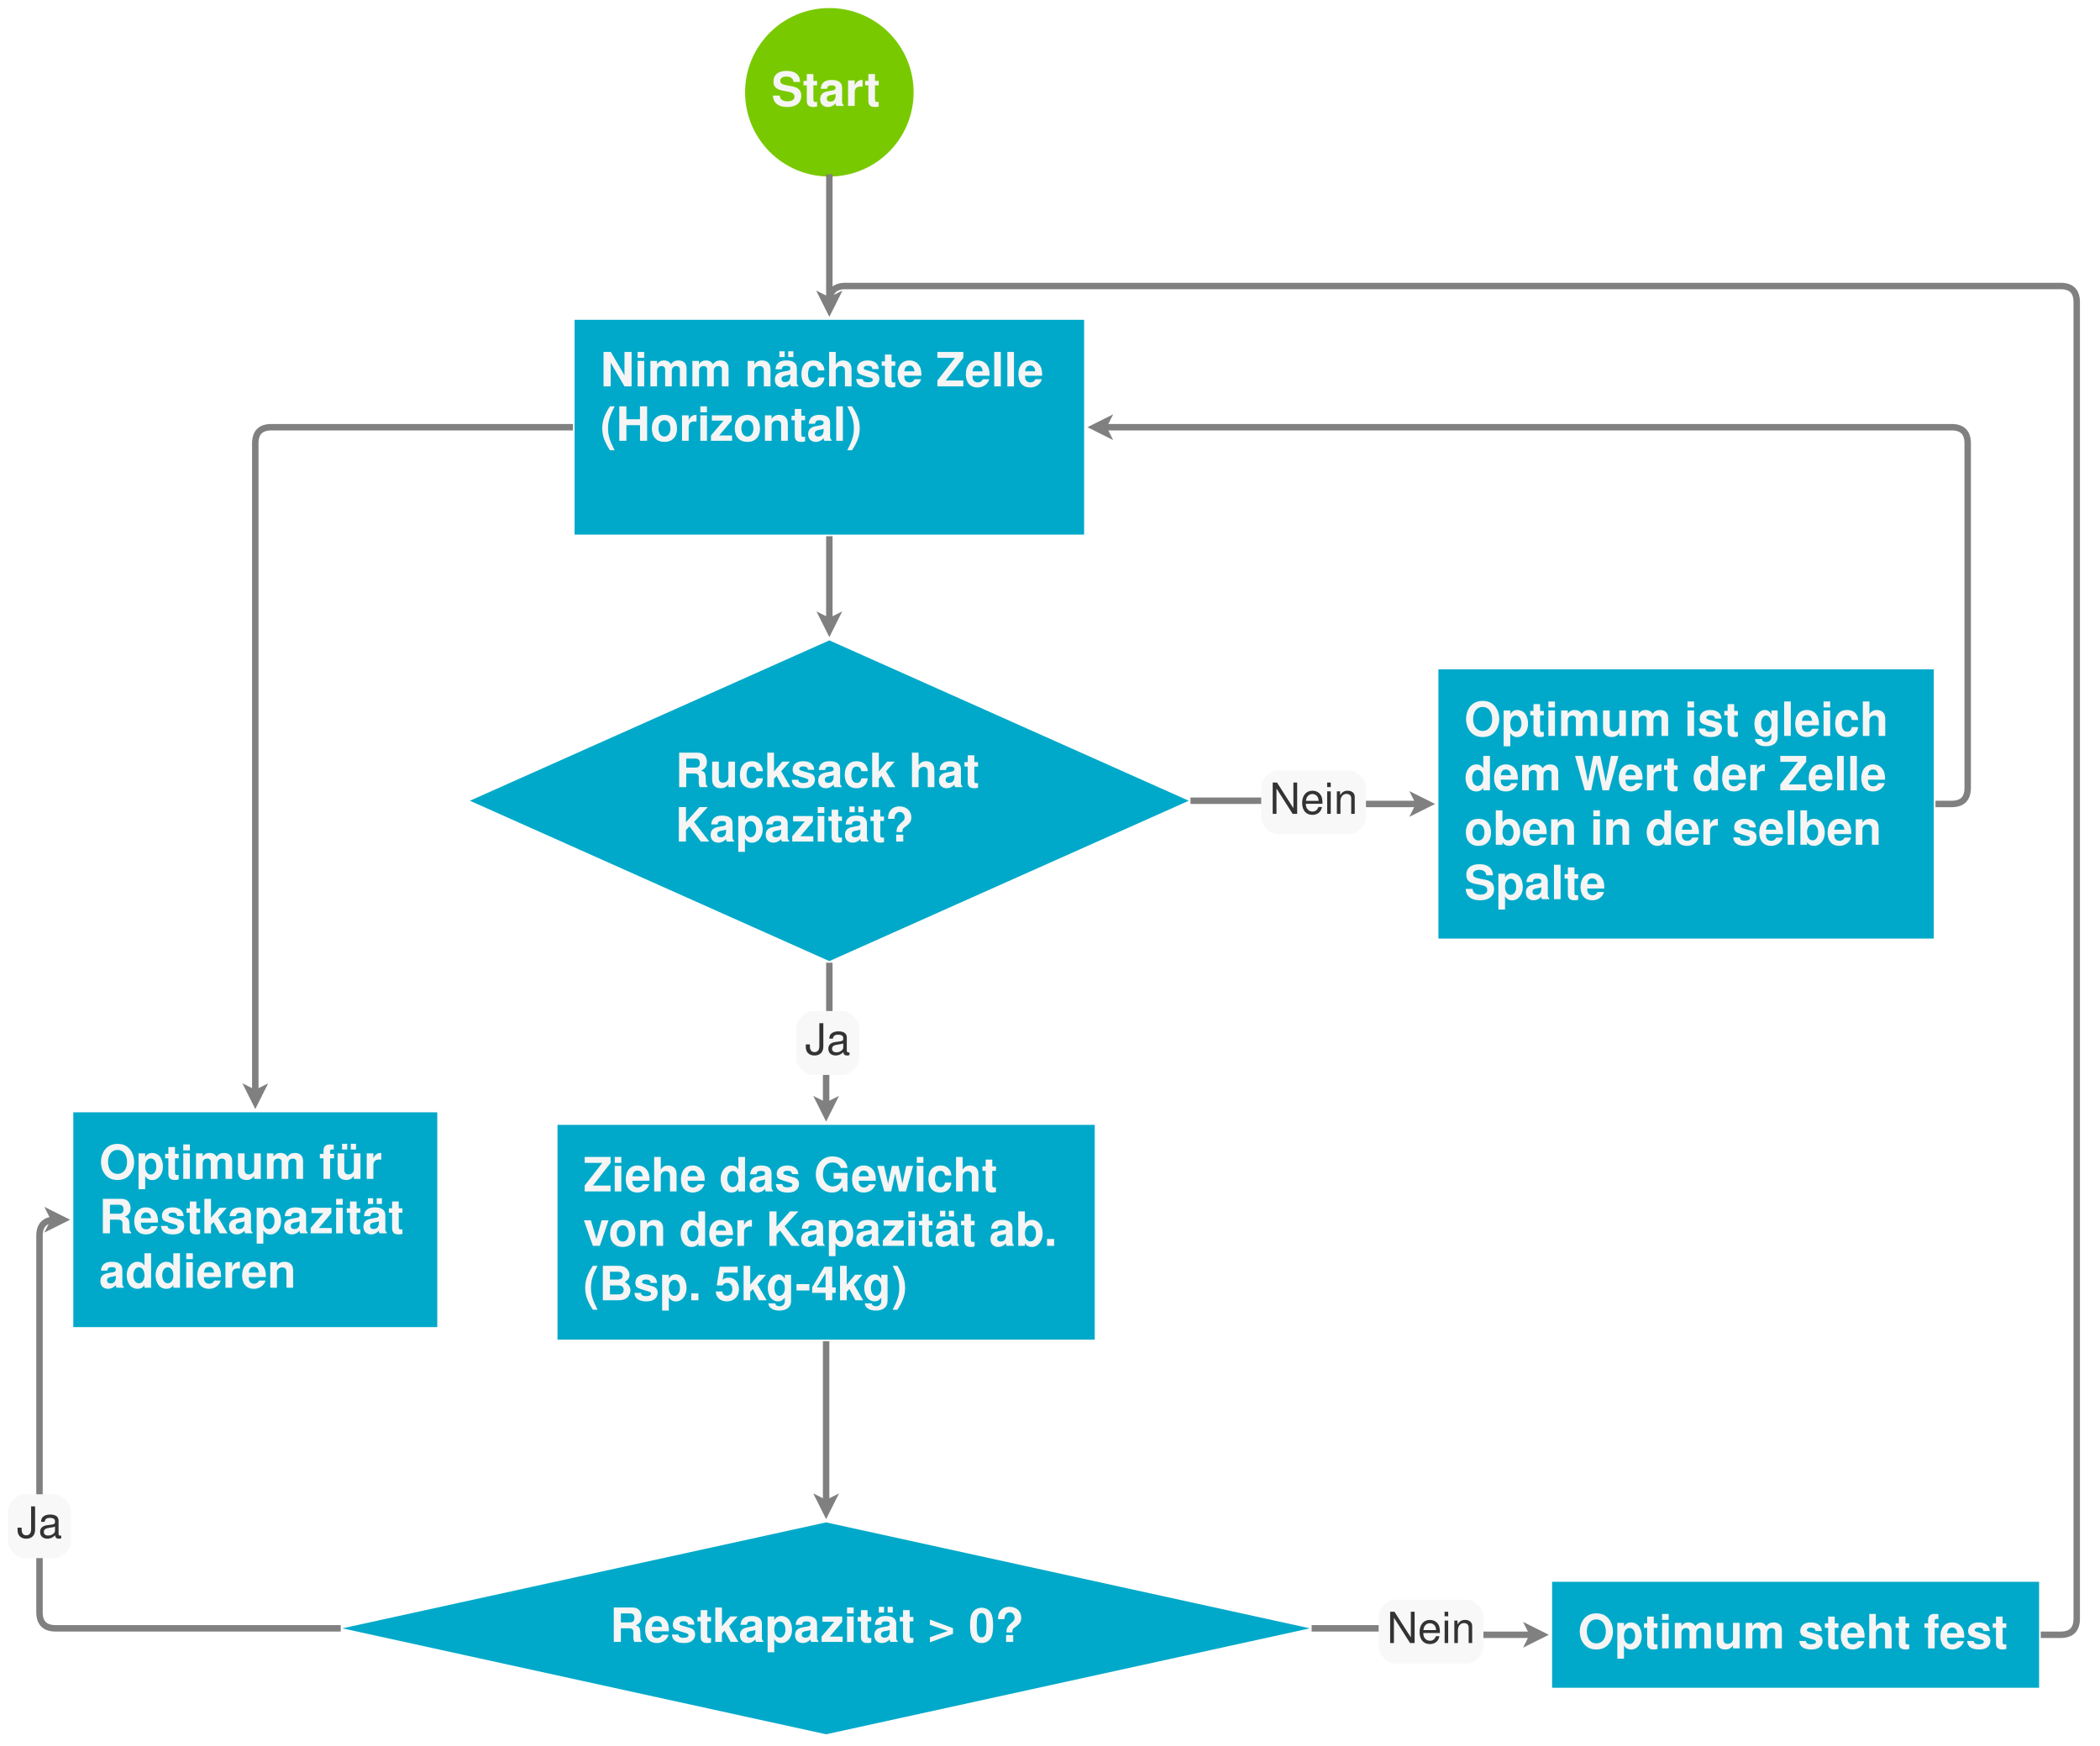
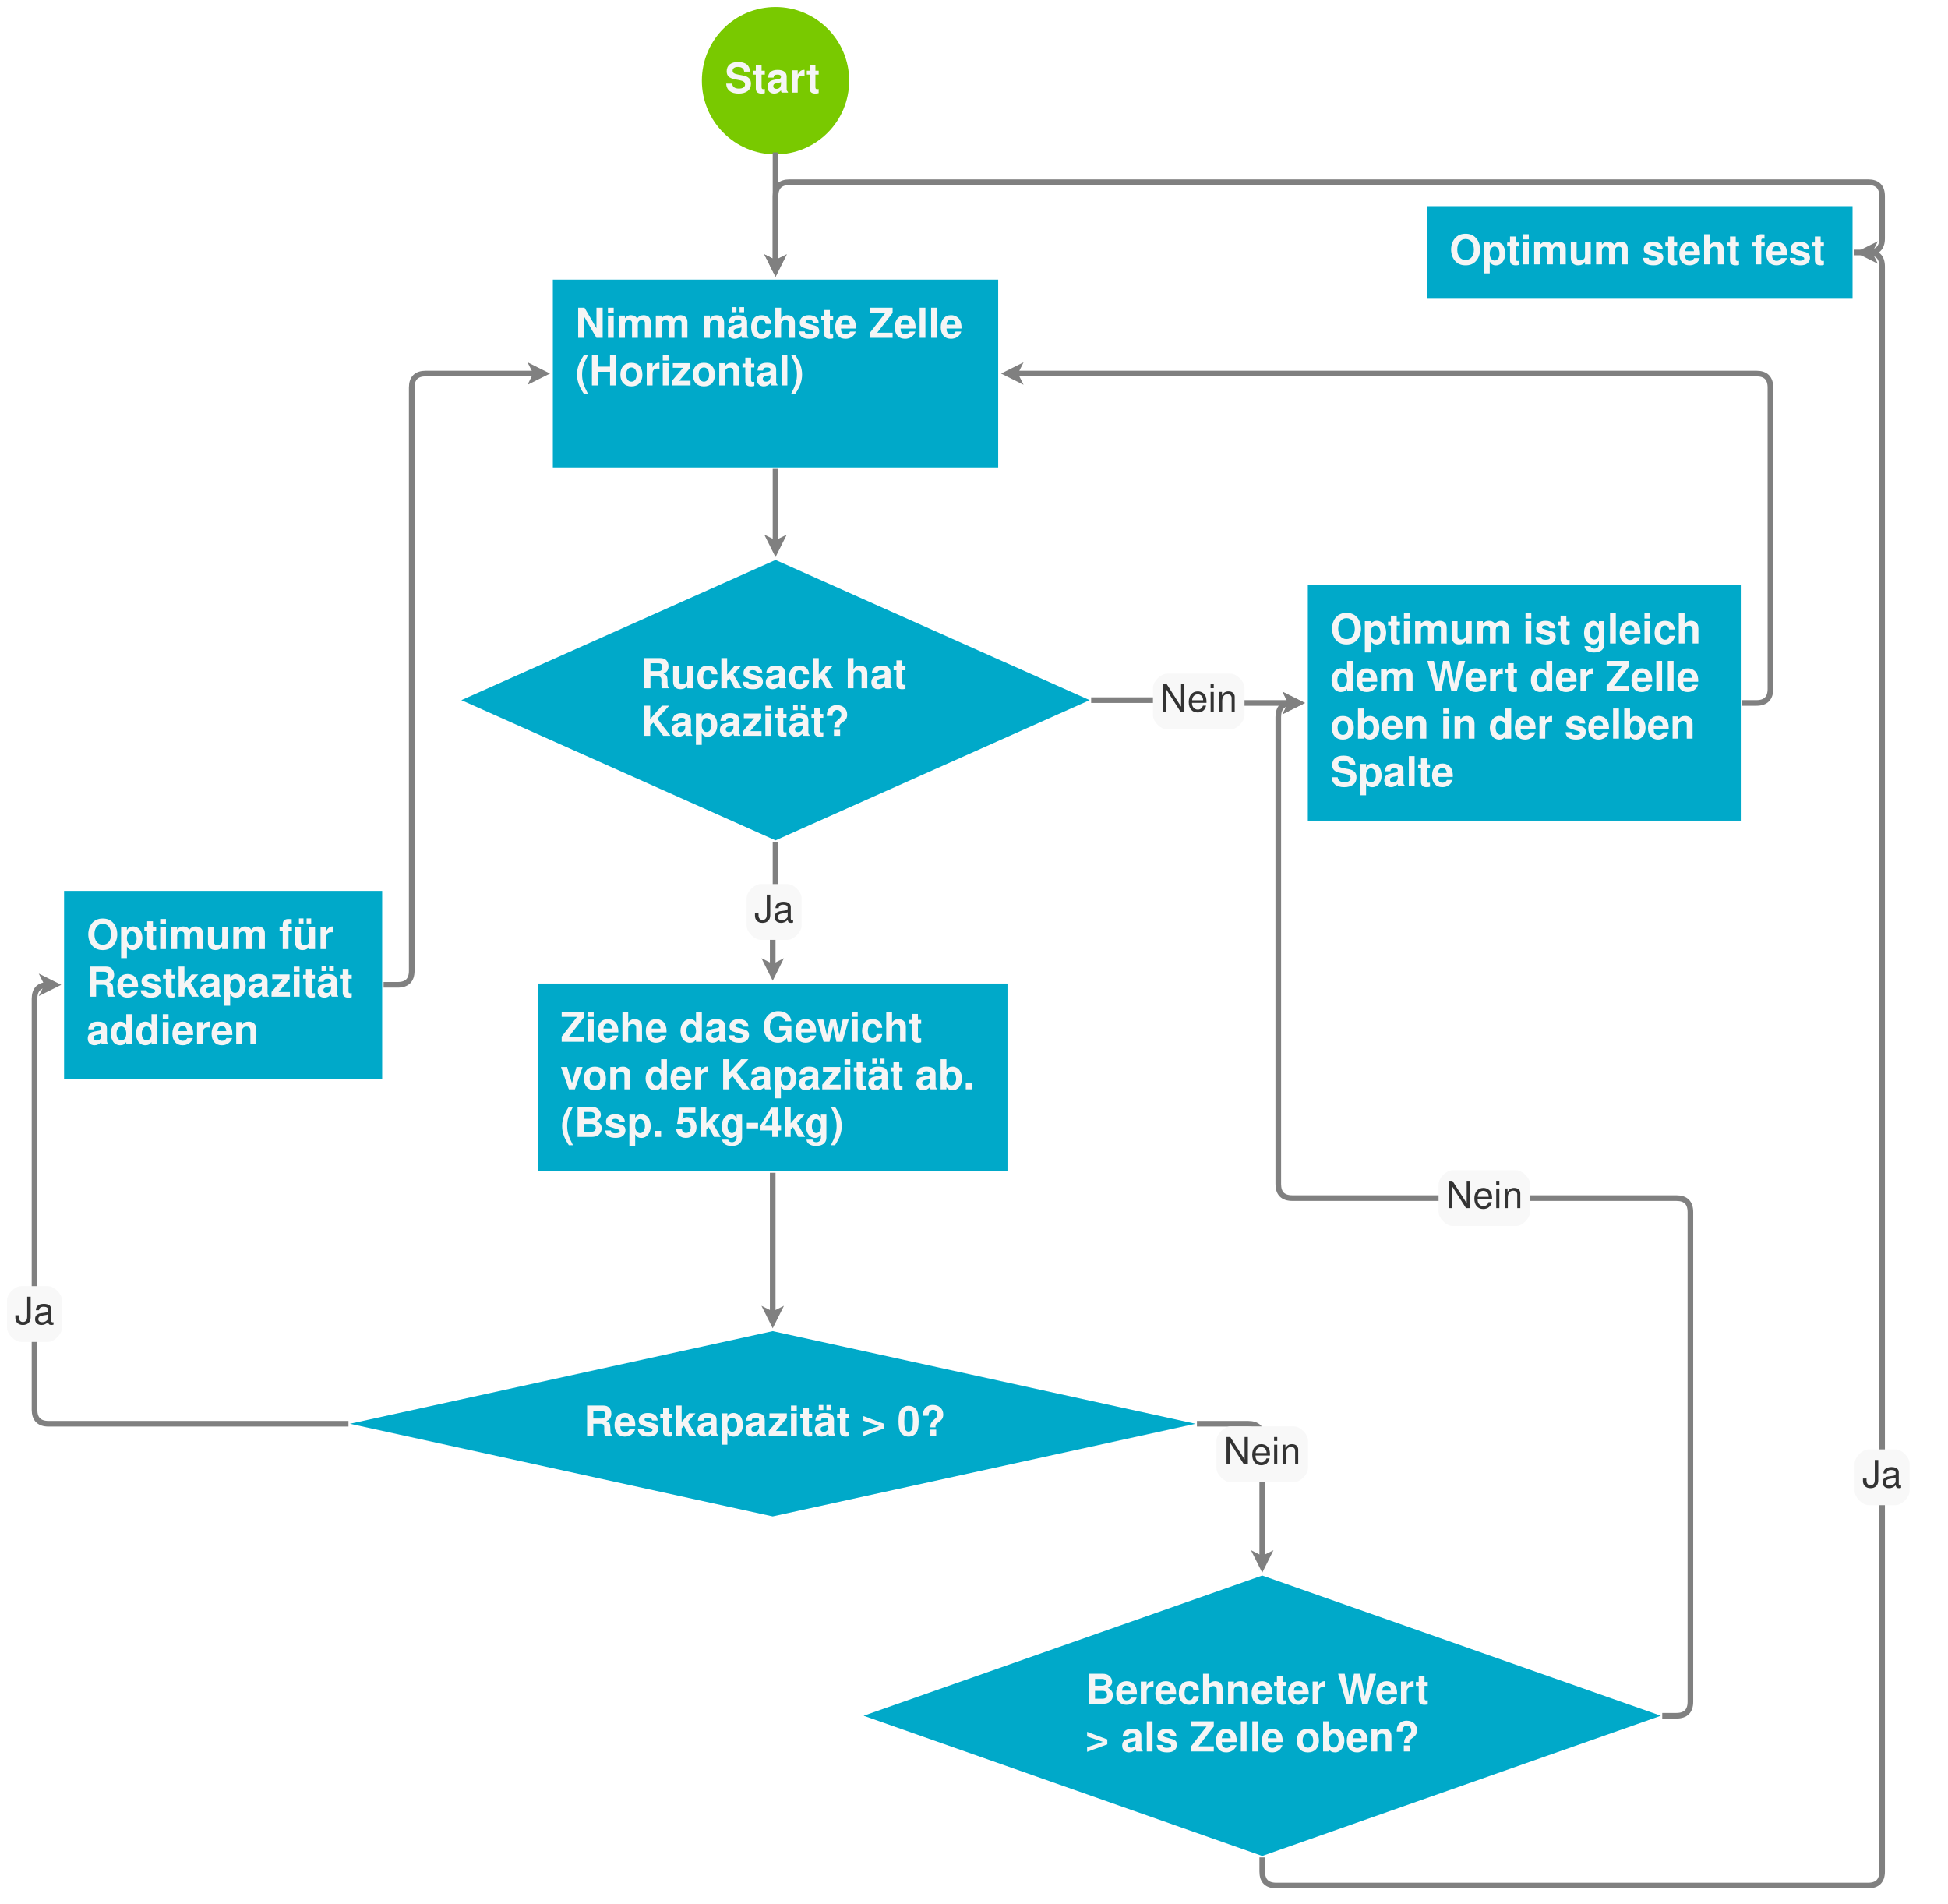
- <svg xmlns="http://www.w3.org/2000/svg" width="326px" height="271px" QK="0 0 326 271">
-   <g transform="matrix(1, 0, 0, 1, 0, 0)" clip-path="url(#mainClip57718)">
-     <g transform="matrix(0.5, 0, 0, 0.5, 540.6957, -22.73527)">
+ <svg xmlns="http://www.w3.org/2000/svg" width="346px" height="338px" QK="0 0 346 338">
+   <g transform="matrix(1, 0, 0, 1, 0, 0)" clip-path="url(#mainClip86942)">
+     <g transform="matrix(0.5, 0, 0, 0.5, 549.6957, -22.73527)">
      <g transform="matrix(1, 0, 0, 1, -850.5628, 47.47054)">
        <g transform="matrix(1, 0, 0, 1, 0, 0)">
          <path d="M 26.163,0 C 40.612,0 52.326,11.713 52.326,26.163 C 52.326,40.612 40.612,52.326 26.163,52.326 C 11.713,52.326 0,40.612 0,26.163 C 0,11.713 11.713,0 26.163,0 z" fill="#79C900" stroke="none" transform="matrix(1, 0, 0, 1, 0.5, 0.5)" />
          <text x="0" y="12.675" style="font: bold 11pt Helvetica, Arial, sans-serif" text-anchor="start" fill="whitesmoke" stroke="none" transform="matrix(1, 0, 0, 1, 8.662791, 18.21279)">Start</text>
        </g>
        <path d="M 4,0 C 6.209,0 8,1.791 8,4 C 8,6.209 6.209,8 4,8 C 1.791,8 0,6.209 0,4 C 0,1.791 1.791,0 4,0 z" fill="transparent" stroke="none" transform="matrix(1, 0, 0, 1, 0.5, 22.66279)" />
        <path d="M 4,0 C 6.209,0 8,1.791 8,4 C 8,6.209 6.209,8 4,8 C 1.791,8 0,6.209 0,4 C 0,1.791 1.791,0 4,0 z" fill="transparent" stroke="none" transform="matrix(1, 0, 0, 1, 44.82558, 22.66279)" />
        <path d="M 4,0 C 6.209,0 8,1.791 8,4 C 8,6.209 6.209,8 4,8 C 1.791,8 0,6.209 0,4 C 0,1.791 1.791,0 4,0 z" fill="transparent" stroke="none" transform="matrix(1, 0, 0, 1, 22.66279, 44.82558)" />
      </g>
      <g transform="matrix(1, 0, 0, 1, -936, 243.8333)">
        <g transform="matrix(1, 0, 0, 1, 0, 0)">
          <path d="M 111.6,0 L 0,49.8 L 111.6,99.6 L 223.2,49.8 z" fill="#00A9C9" stroke="none" transform="matrix(1, 0, 0, 1, 0.5, 0.5)" />
          <text x="0" y="12.675" style="font: bold 11pt Helvetica, Arial, sans-serif" text-anchor="start" fill="whitesmoke" stroke="none" transform="matrix(1, 0, 0, 1, 64.3, 33.4)">Rucksack hat</text>
          <text x="0" y="29.575" style="font: bold 11pt Helvetica, Arial, sans-serif" text-anchor="start" fill="whitesmoke" stroke="none" transform="matrix(1, 0, 0, 1, 64.3, 33.4)">Kapazität?</text>
        </g>
        <path d="M 4,0 C 6.209,0 8,1.791 8,4 C 8,6.209 6.209,8 4,8 C 1.791,8 0,6.209 0,4 C 0,1.791 1.791,0 4,0 z" fill="transparent" stroke="none" transform="matrix(1, 0, 0, 1, 108.1, 0.5)" />
        <path d="M 4,0 C 6.209,0 8,1.791 8,4 C 8,6.209 6.209,8 4,8 C 1.791,8 0,6.209 0,4 C 0,1.791 1.791,0 4,0 z" fill="transparent" stroke="none" transform="matrix(1, 0, 0, 1, 0.5, 46.3)" />
        <path d="M 4,0 C 6.209,0 8,1.791 8,4 C 8,6.209 6.209,8 4,8 C 1.791,8 0,6.209 0,4 C 0,1.791 1.791,0 4,0 z" fill="transparent" stroke="none" transform="matrix(1, 0, 0, 1, 215.7, 46.3)" />
        <path d="M 4,0 C 6.209,0 8,1.791 8,4 C 8,6.209 6.209,8 4,8 C 1.791,8 0,6.209 0,4 C 0,1.791 1.791,0 4,0 z" fill="transparent" stroke="none" transform="matrix(1, 0, 0, 1, 108.1, 92.1)" />
      </g>
      <g transform="matrix(1, 0, 0, 1, -635.3, 252.8333)">
        <g transform="matrix(1, 0, 0, 1, 0, 0)">
          <path d="M 0,0 L 153.8,0 L 153.8,83.6 L 0,83.6 z" fill="#00A9C9" stroke="none" transform="matrix(1, 0, 0, 1, 0.5, 0.5)" />
          <text x="0" y="12.675" style="font: bold 11pt Helvetica, Arial, sans-serif" text-anchor="start" fill="whitesmoke" stroke="none" transform="matrix(1, 0, 0, 1, 8.5, 8.5)">Optimum ist gleich</text>
          <text x="0" y="29.575" style="font: bold 11pt Helvetica, Arial, sans-serif" text-anchor="start" fill="whitesmoke" stroke="none" transform="matrix(1, 0, 0, 1, 8.5, 8.5)">dem Wert der Zelle</text>
          <text x="0" y="46.475" style="font: bold 11pt Helvetica, Arial, sans-serif" text-anchor="start" fill="whitesmoke" stroke="none" transform="matrix(1, 0, 0, 1, 8.5, 8.5)">oben in der selben</text>
          <text x="0" y="63.375" style="font: bold 11pt Helvetica, Arial, sans-serif" text-anchor="start" fill="whitesmoke" stroke="none" transform="matrix(1, 0, 0, 1, 8.5, 8.5)">Spalte</text>
        </g>
        <path d="M 4,0 C 6.209,0 8,1.791 8,4 C 8,6.209 6.209,8 4,8 C 1.791,8 0,6.209 0,4 C 0,1.791 1.791,0 4,0 z" fill="transparent" stroke="none" transform="matrix(1, 0, 0, 1, 73.4, 0.5)" />
        <path d="M 4,0 C 6.209,0 8,1.791 8,4 C 8,6.209 6.209,8 4,8 C 1.791,8 0,6.209 0,4 C 0,1.791 1.791,0 4,0 z" fill="transparent" stroke="none" transform="matrix(1, 0, 0, 1, 0.5, 38.3)" />
        <path d="M 4,0 C 6.209,0 8,1.791 8,4 C 8,6.209 6.209,8 4,8 C 1.791,8 0,6.209 0,4 C 0,1.791 1.791,0 4,0 z" fill="transparent" stroke="none" transform="matrix(1, 0, 0, 1, 146.3, 38.3)" />
        <path d="M 4,0 C 6.209,0 8,1.791 8,4 C 8,6.209 6.209,8 4,8 C 1.791,8 0,6.209 0,4 C 0,1.791 1.791,0 4,0 z" fill="transparent" stroke="none" transform="matrix(1, 0, 0, 1, 73.4, 76.1)" />
      </g>
      <g transform="matrix(1, 0, 0, 1, -903.5, 144.2833)">
        <g transform="matrix(1, 0, 0, 1, 0, 0)">
          <path d="M 0,0 L 158.2,0 L 158.2,66.7 L 0,66.7 z" fill="#00A9C9" stroke="none" transform="matrix(1, 0, 0, 1, 0.5, 0.5)" />
          <text x="0" y="12.675" style="font: bold 11pt Helvetica, Arial, sans-serif" text-anchor="start" fill="whitesmoke" stroke="none" transform="matrix(1, 0, 0, 1, 8.5, 8.5)">Nimm nächste Zelle</text>
          <text x="0" y="29.575" style="font: bold 11pt Helvetica, Arial, sans-serif" text-anchor="start" fill="whitesmoke" stroke="none" transform="matrix(1, 0, 0, 1, 8.5, 8.5)">(Horizontal)</text>
          <text x="0" y="46.475" style="font: bold 11pt Helvetica, Arial, sans-serif" text-anchor="start" fill="whitesmoke" stroke="none" transform="matrix(1, 0, 0, 1, 8.5, 8.5)" />
        </g>
        <path d="M 4,0 C 6.209,0 8,1.791 8,4 C 8,6.209 6.209,8 4,8 C 1.791,8 0,6.209 0,4 C 0,1.791 1.791,0 4,0 z" fill="transparent" stroke="none" transform="matrix(1, 0, 0, 1, 75.6, 0.5)" />
        <path d="M 4,0 C 6.209,0 8,1.791 8,4 C 8,6.209 6.209,8 4,8 C 1.791,8 0,6.209 0,4 C 0,1.791 1.791,0 4,0 z" fill="transparent" stroke="none" transform="matrix(1, 0, 0, 1, 0.5, 29.85)" />
        <path d="M 4,0 C 6.209,0 8,1.791 8,4 C 8,6.209 6.209,8 4,8 C 1.791,8 0,6.209 0,4 C 0,1.791 1.791,0 4,0 z" fill="transparent" stroke="none" transform="matrix(1, 0, 0, 1, 150.7, 29.85)" />
        <path d="M 4,0 C 6.209,0 8,1.791 8,4 C 8,6.209 6.209,8 4,8 C 1.791,8 0,6.209 0,4 C 0,1.791 1.791,0 4,0 z" fill="transparent" stroke="none" transform="matrix(1, 0, 0, 1, 75.6, 59.2)" />
      </g>
      <g transform="matrix(1, 0, 0, 1, -908.8, 394.2833)">
        <g transform="matrix(1, 0, 0, 1, 0, 0)">
          <path d="M 0,0 L 166.8,0 L 166.8,66.7 L 0,66.7 z" fill="#00A9C9" stroke="none" transform="matrix(1, 0, 0, 1, 0.5, 0.5)" />
          <text x="0" y="12.675" style="font: bold 11pt Helvetica, Arial, sans-serif" text-anchor="start" fill="whitesmoke" stroke="none" transform="matrix(1, 0, 0, 1, 8.5, 8.5)">Ziehe das Gewicht</text>
          <text x="0" y="29.575" style="font: bold 11pt Helvetica, Arial, sans-serif" text-anchor="start" fill="whitesmoke" stroke="none" transform="matrix(1, 0, 0, 1, 8.5, 8.5)">von der Kapazität ab.</text>
          <text x="0" y="46.475" style="font: bold 11pt Helvetica, Arial, sans-serif" text-anchor="start" fill="whitesmoke" stroke="none" transform="matrix(1, 0, 0, 1, 8.5, 8.5)">(Bsp. 5kg-4kg)</text>
        </g>
        <path d="M 4,0 C 6.209,0 8,1.791 8,4 C 8,6.209 6.209,8 4,8 C 1.791,8 0,6.209 0,4 C 0,1.791 1.791,0 4,0 z" fill="transparent" stroke="none" transform="matrix(1, 0, 0, 1, 79.9, 0.5)" />
        <path d="M 4,0 C 6.209,0 8,1.791 8,4 C 8,6.209 6.209,8 4,8 C 1.791,8 0,6.209 0,4 C 0,1.791 1.791,0 4,0 z" fill="transparent" stroke="none" transform="matrix(1, 0, 0, 1, 0.5, 29.85)" />
        <path d="M 4,0 C 6.209,0 8,1.791 8,4 C 8,6.209 6.209,8 4,8 C 1.791,8 0,6.209 0,4 C 0,1.791 1.791,0 4,0 z" fill="transparent" stroke="none" transform="matrix(1, 0, 0, 1, 159.3, 29.85)" />
        <path d="M 4,0 C 6.209,0 8,1.791 8,4 C 8,6.209 6.209,8 4,8 C 1.791,8 0,6.209 0,4 C 0,1.791 1.791,0 4,0 z" fill="transparent" stroke="none" transform="matrix(1, 0, 0, 1, 79.9, 59.2)" />
      </g>
      <g transform="matrix(1, 0, 0, 1, -975.6, 517.7333)">
        <g transform="matrix(1, 0, 0, 1, 0, 0)">
          <path d="M 150.2,0 L 0,32.9 L 150.2,65.8 L 300.4,32.9 z" fill="#00A9C9" stroke="none" transform="matrix(1, 0, 0, 1, 0.5, 0.5)" />
          <text x="0" y="12.675" style="font: bold 11pt Helvetica, Arial, sans-serif" text-anchor="start" fill="whitesmoke" stroke="none" transform="matrix(1, 0, 0, 1, 83.6, 24.95)">Restkapazität &gt; 0?</text>
        </g>
        <path d="M 4,0 C 6.209,0 8,1.791 8,4 C 8,6.209 6.209,8 4,8 C 1.791,8 0,6.209 0,4 C 0,1.791 1.791,0 4,0 z" fill="transparent" stroke="none" transform="matrix(1, 0, 0, 1, 146.7, 0.5)" />
        <path d="M 4,0 C 6.209,0 8,1.791 8,4 C 8,6.209 6.209,8 4,8 C 1.791,8 0,6.209 0,4 C 0,1.791 1.791,0 4,0 z" fill="transparent" stroke="none" transform="matrix(1, 0, 0, 1, 0.5, 29.4)" />
        <path d="M 4,0 C 6.209,0 8,1.791 8,4 C 8,6.209 6.209,8 4,8 C 1.791,8 0,6.209 0,4 C 0,1.791 1.791,0 4,0 z" fill="transparent" stroke="none" transform="matrix(1, 0, 0, 1, 292.9, 29.4)" />
        <path d="M 4,0 C 6.209,0 8,1.791 8,4 C 8,6.209 6.209,8 4,8 C 1.791,8 0,6.209 0,4 C 0,1.791 1.791,0 4,0 z" fill="transparent" stroke="none" transform="matrix(1, 0, 0, 1, 146.7, 58.3)" />
      </g>
-       <g transform="matrix(1, 0, 0, 1, -600, 536.1833)">
+       <g transform="matrix(1, 0, 0, 1, -593, 118.1833)">
        <g transform="matrix(1, 0, 0, 1, 0, 0)">
          <path d="M 0,0 L 151.2,0 L 151.2,32.9 L 0,32.9 z" fill="#00A9C9" stroke="none" transform="matrix(1, 0, 0, 1, 0.5, 0.5)" />
          <text x="0" y="12.675" style="font: bold 11pt Helvetica, Arial, sans-serif" text-anchor="start" fill="whitesmoke" stroke="none" transform="matrix(1, 0, 0, 1, 8.5, 8.5)">Optimum steht fest</text>
        </g>
        <path d="M 4,0 C 6.209,0 8,1.791 8,4 C 8,6.209 6.209,8 4,8 C 1.791,8 0,6.209 0,4 C 0,1.791 1.791,0 4,0 z" fill="transparent" stroke="none" transform="matrix(1, 0, 0, 1, 72.1, 0.5)" />
        <path d="M 4,0 C 6.209,0 8,1.791 8,4 C 8,6.209 6.209,8 4,8 C 1.791,8 0,6.209 0,4 C 0,1.791 1.791,0 4,0 z" fill="transparent" stroke="none" transform="matrix(1, 0, 0, 1, 0.5, 12.95)" />
        <path d="M 4,0 C 6.209,0 8,1.791 8,4 C 8,6.209 6.209,8 4,8 C 1.791,8 0,6.209 0,4 C 0,1.791 1.791,0 4,0 z" fill="transparent" stroke="none" transform="matrix(1, 0, 0, 1, 143.7, 12.95)" />
        <path d="M 4,0 C 6.209,0 8,1.791 8,4 C 8,6.209 6.209,8 4,8 C 1.791,8 0,6.209 0,4 C 0,1.791 1.791,0 4,0 z" fill="transparent" stroke="none" transform="matrix(1, 0, 0, 1, 72.1, 25.4)" />
+       </g>
+       <g transform="matrix(1, 0, 0, 1, -1077.13, 361.3902)">
+         <g transform="matrix(1, 0, 0, 1, 0, 0)">
+           <path d="M 0,0 L 113,0 L 113,66.7 L 0,66.7 z" fill="#00A9C9" stroke="none" transform="matrix(1, 0, 0, 1, 0.5, 0.5)" />
+           <text x="0" y="12.675" style="font: bold 11pt Helvetica, Arial, sans-serif" text-anchor="start" fill="whitesmoke" stroke="none" transform="matrix(1, 0, 0, 1, 8.5, 8.5)">Optimum für</text>
+           <text x="0" y="29.575" style="font: bold 11pt Helvetica, Arial, sans-serif" text-anchor="start" fill="whitesmoke" stroke="none" transform="matrix(1, 0, 0, 1, 8.5, 8.5)">Restkapazität</text>
+           <text x="0" y="46.475" style="font: bold 11pt Helvetica, Arial, sans-serif" text-anchor="start" fill="whitesmoke" stroke="none" transform="matrix(1, 0, 0, 1, 8.5, 8.5)">addieren</text>
+         </g>
+         <path d="M 4,0 C 6.209,0 8,1.791 8,4 C 8,6.209 6.209,8 4,8 C 1.791,8 0,6.209 0,4 C 0,1.791 1.791,0 4,0 z" fill="transparent" stroke="none" transform="matrix(1, 0, 0, 1, 53, 0.5)" />
+         <path d="M 4,0 C 6.209,0 8,1.791 8,4 C 8,6.209 6.209,8 4,8 C 1.791,8 0,6.209 0,4 C 0,1.791 1.791,0 4,0 z" fill="transparent" stroke="none" transform="matrix(1, 0, 0, 1, 0.5, 29.85)" />
+         <path d="M 4,0 C 6.209,0 8,1.791 8,4 C 8,6.209 6.209,8 4,8 C 1.791,8 0,6.209 0,4 C 0,1.791 1.791,0 4,0 z" fill="transparent" stroke="none" transform="matrix(1, 0, 0, 1, 105.5, 29.85)" />
+         <path d="M 4,0 C 6.209,0 8,1.791 8,4 C 8,6.209 6.209,8 4,8 C 1.791,8 0,6.209 0,4 C 0,1.791 1.791,0 4,0 z" fill="transparent" stroke="none" transform="matrix(1, 0, 0, 1, 53, 59.2)" />
      </g>
      <g transform="matrix(1, 0, 0, 1, -715.7809, 284.2219)">
        <path d="M 0,0 L 37.726,0 Q 38.226,0 38.226,0.5 L 38.226,1 L 72.452,1" fill="none" stroke="transparent" stroke-width="8" stroke-linecap="butt" stroke-linejoin="miter" stroke-miterlimit="10" transform="matrix(1, 0, 0, 1, 4, 9.911424)" />
        <path d="M 0,0 L 37.726,0 Q 38.226,0 38.226,0.5 L 38.226,1 L 72.452,1" fill="none" stroke="gray" stroke-width="2" stroke-linecap="butt" stroke-linejoin="miter" stroke-miterlimit="10" transform="matrix(1, 0, 0, 1, 4, 9.911424)" />
        <path d="M 0,0 L 8,4 L 0,8 L 2,4 z" fill="gray" stroke="none" transform="matrix(1, 0, 0, 1, 71.95238, 6.911424)" />
        <g transform="matrix(1, 0, 0, 1, 25.46476, 0)">
          <path d="M 5,0 L 27.523,0 C 29.761,0 32.523,2.761 32.523,5 L 32.523,14.823 C 32.523,17.061 29.761,19.823 27.523,19.823 L 5,19.823 C 2.761,19.823 0,17.061 0,14.823 L 0,5 C 0,2.761 2.761,0 5,0 z" fill="#F8F8F8" stroke="none" transform="matrix(1, 0, 0, 1, 0.5, 0.5)" />
          <text x="13.5" y="10.725" style="font: 10pt helvetica, arial, sans-serif" text-anchor="middle" fill="#333333" stroke="none" transform="matrix(1, 0, 0, 1, 3.261424, 3.261424)">Nein</text>
        </g>
      </g>
      <g transform="matrix(1, 0, 0, 1, -834.6614, 340.4333)">
        <path d="M 1,0 L 1,24.425 Q 1,24.925 0.5,24.925 L 0,24.925 L 0,45.85" fill="none" stroke="transparent" stroke-width="8" stroke-linecap="butt" stroke-linejoin="miter" stroke-miterlimit="10" transform="matrix(1, 0, 0, 1, 9.761424, 4)" />
        <path d="M 1,0 L 1,24.425 Q 1,24.925 0.5,24.925 L 0,24.925 L 0,45.85" fill="none" stroke="gray" stroke-width="2" stroke-linecap="butt" stroke-linejoin="miter" stroke-miterlimit="10" transform="matrix(1, 0, 0, 1, 9.761424, 4)" />
        <path d="M 0,0 L 8,4 L 0,8 L 2,4 z" fill="gray" stroke="none" transform="matrix(0, 1, -1, 0, 13.76142, 45.35)" />
        <g transform="matrix(1, 0, 0, 1, 0, 18.51358)">
          <path d="M 5,0 L 14.523,0 C 16.761,0 19.523,2.761 19.523,5 L 19.523,14.823 C 19.523,17.061 16.761,19.823 14.523,19.823 L 5,19.823 C 2.761,19.823 0,17.061 0,14.823 L 0,5 C 0,2.761 2.761,0 5,0 z" fill="#F8F8F8" stroke="none" transform="matrix(1, 0, 0, 1, 0.5, 0.5)" />
          <text x="7" y="10.725" style="font: 10pt helvetica, arial, sans-serif" text-anchor="middle" fill="#333333" stroke="none" transform="matrix(1, 0, 0, 1, 3.261424, 3.261424)">Ja</text>
        </g>
      </g>
      <g transform="matrix(1, 0, 0, 1, -839.1614, 457.9833)">
        <path d="M 0,0 L 0,51.75" fill="none" stroke="transparent" stroke-width="8" stroke-linecap="butt" stroke-linejoin="miter" stroke-miterlimit="10" transform="matrix(1, 0, 0, 1, 14.26142, 4)" />
        <path d="M 0,0 L 0,51.75" fill="none" stroke="gray" stroke-width="2" stroke-linecap="butt" stroke-linejoin="miter" stroke-miterlimit="10" transform="matrix(1, 0, 0, 1, 14.26142, 4)" />
        <path d="M 0,0 L 8,4 L 0,8 L 2,4 z" fill="gray" stroke="none" transform="matrix(0, 1, -1, 0, 18.26142, 51.25)" />
      </g>
-       <g transform="matrix(1, 0, 0, 1, -1079.391, 419.7402)">
-         <path d="M 93.53,126.893 L 5,126.893 Q 0,126.893 0,121.893 L 0,5 Q 0,0 5,0 L 6,0" fill="none" stroke="transparent" stroke-width="8" stroke-linecap="butt" stroke-linejoin="miter" stroke-miterlimit="10" transform="matrix(1, 0, 0, 1, 10.26142, 4.5)" />
-         <path d="M 93.53,126.893 L 5,126.893 Q 0,126.893 0,121.893 L 0,5 Q 0,0 5,0 L 6,0" fill="none" stroke="gray" stroke-width="2" stroke-linecap="butt" stroke-linejoin="miter" stroke-miterlimit="10" transform="matrix(1, 0, 0, 1, 10.26142, 4.5)" />
+       <g transform="matrix(1, 0, 0, 1, -1097.391, 390.7402)">
+         <path d="M 111.53,155.893 L 5,155.893 Q 0,155.893 0,150.893 L 0,5 Q 0,0 5,0 L 6,0" fill="none" stroke="transparent" stroke-width="8" stroke-linecap="butt" stroke-linejoin="miter" stroke-miterlimit="10" transform="matrix(1, 0, 0, 1, 10.26142, 4.5)" />
+         <path d="M 111.53,155.893 L 5,155.893 Q 0,155.893 0,150.893 L 0,5 Q 0,0 5,0 L 6,0" fill="none" stroke="gray" stroke-width="2" stroke-linecap="butt" stroke-linejoin="miter" stroke-miterlimit="10" transform="matrix(1, 0, 0, 1, 10.26142, 4.5)" />
        <path d="M 0,0 L 8,4 L 0,8 L 2,4 z" fill="gray" stroke="none" transform="matrix(1, 0, 0, 1, 11.76142, 0.5)" />
-         <g transform="matrix(1, 0, 0, 1, 0, 89.25839)">
+         <g transform="matrix(1, 0, 0, 1, 0, 111.0084)">
          <path d="M 5,0 L 14.523,0 C 16.761,0 19.523,2.761 19.523,5 L 19.523,14.823 C 19.523,17.061 16.761,19.823 14.523,19.823 L 5,19.823 C 2.761,19.823 0,17.061 0,14.823 L 0,5 C 0,2.761 2.761,0 5,0 z" fill="#F8F8F8" stroke="none" transform="matrix(1, 0, 0, 1, 0.5, 0.5)" />
          <text x="7" y="10.725" style="font: 10pt helvetica, arial, sans-serif" text-anchor="middle" fill="#333333" stroke="none" transform="matrix(1, 0, 0, 1, 3.261424, 3.261424)">Ja</text>
        </g>
      </g>
      <g transform="matrix(1, 0, 0, 1, -838.1614, 207.9833)">
        <path d="M 0,0 L 0,27.85" fill="none" stroke="transparent" stroke-width="8" stroke-linecap="butt" stroke-linejoin="miter" stroke-miterlimit="10" transform="matrix(1, 0, 0, 1, 14.26142, 4)" />
        <path d="M 0,0 L 0,27.85" fill="none" stroke="gray" stroke-width="2" stroke-linecap="butt" stroke-linejoin="miter" stroke-miterlimit="10" transform="matrix(1, 0, 0, 1, 14.26142, 4)" />
        <path d="M 0,0 L 8,4 L 0,8 L 2,4 z" fill="gray" stroke="none" transform="matrix(0, 1, -1, 0, 18.26142, 27.35)" />
      </g>
-       <g transform="matrix(1, 0, 0, 1, -678.1619, 541.7219)">
-         <path d="M 0,0 L 36.071,0 Q 37.071,0 37.071,1 L 37.071,1.5 Q 37.071,2 37.571,2 L 70.143,2" fill="none" stroke="transparent" stroke-width="8" stroke-linecap="butt" stroke-linejoin="miter" stroke-miterlimit="10" transform="matrix(1, 0, 0, 1, 4, 9.411424)" />
-         <path d="M 0,0 L 36.071,0 Q 37.071,0 37.071,1 L 37.071,1.5 Q 37.071,2 37.571,2 L 70.143,2" fill="none" stroke="gray" stroke-width="2" stroke-linecap="butt" stroke-linejoin="miter" stroke-miterlimit="10" transform="matrix(1, 0, 0, 1, 4, 9.411424)" />
-         <path d="M 0,0 L 8,4 L 0,8 L 2,4 z" fill="gray" stroke="none" transform="matrix(1, 0, 0, 1, 69.64285, 7.411424)" />
-         <g transform="matrix(1, 0, 0, 1, 24.31, 0)">
+       <g transform="matrix(1, 0, 0, 1, -678.2, 547.1333)">
+         <path d="M 0,0 L 18.2,0 Q 23.2,0 23.2,5 L 23.2,49.4" fill="none" stroke="transparent" stroke-width="8" stroke-linecap="butt" stroke-linejoin="miter" stroke-miterlimit="10" transform="matrix(1, 0, 0, 1, 4, 4)" />
+         <path d="M 0,0 L 18.2,0 Q 23.2,0 23.2,5 L 23.2,49.4" fill="none" stroke="gray" stroke-width="2" stroke-linecap="butt" stroke-linejoin="miter" stroke-miterlimit="10" transform="matrix(1, 0, 0, 1, 4, 4)" />
+         <path d="M 0,0 L 8,4 L 0,8 L 2,4 z" fill="gray" stroke="none" transform="matrix(0, 1, -1, 0, 31.2, 48.9)" />
+         <g transform="matrix(1, 0, 0, 1, 10.43857, 4.438575)">
          <path d="M 5,0 L 27.523,0 C 29.761,0 32.523,2.761 32.523,5 L 32.523,14.823 C 32.523,17.061 29.761,19.823 27.523,19.823 L 5,19.823 C 2.761,19.823 0,17.061 0,14.823 L 0,5 C 0,2.761 2.761,0 5,0 z" fill="#F8F8F8" stroke="none" transform="matrix(1, 0, 0, 1, 0.5, 0.5)" />
          <text x="13.5" y="10.725" style="font: 10pt helvetica, arial, sans-serif" text-anchor="middle" fill="#333333" stroke="none" transform="matrix(1, 0, 0, 1, 3.261424, 3.261424)">Nein</text>
        </g>
      </g>
-       <g transform="matrix(1, 0, 0, 1, -828.4, 123.8719)">
-         <path d="M 376.119,418.85 L 382.28,418.85 Q 387.28,418.85 387.28,413.85 L 387.28,5 Q 387.28,0 382.28,0 L 5,0 Q 0,0 0,5 L 0,6" fill="none" stroke="transparent" stroke-width="8" stroke-linecap="butt" stroke-linejoin="miter" stroke-miterlimit="10" transform="matrix(1, 0, 0, 1, 4.5, 10.41142)" />
-         <path d="M 376.119,418.85 L 382.28,418.85 Q 387.28,418.85 387.28,413.85 L 387.28,5 Q 387.28,0 382.28,0 L 5,0 Q 0,0 0,5 L 0,6" fill="none" stroke="gray" stroke-width="2" stroke-linecap="butt" stroke-linejoin="miter" stroke-miterlimit="10" transform="matrix(1, 0, 0, 1, 4.5, 10.41142)" />
-         <path d="M 0,0 L 8,4 L 0,8 L 2,4 z" fill="gray" stroke="none" transform="matrix(0, 1, -1, 0, 8.5, 11.91142)" />
+       <g transform="matrix(1, 0, 0, 1, -828.4, 99.77191)">
+         <path d="M 383.1,24.95 L 388.1,24.95 Q 393.1,24.95 393.1,19.95 L 393.1,5 Q 393.1,0 388.1,0 L 5,0 Q 0,0 0,5 L 0,30.1" fill="none" stroke="transparent" stroke-width="8" stroke-linecap="butt" stroke-linejoin="miter" stroke-miterlimit="10" transform="matrix(1, 0, 0, 1, 4.5, 10.41142)" />
+         <path d="M 383.1,24.95 L 388.1,24.95 Q 393.1,24.95 393.1,19.95 L 393.1,5 Q 393.1,0 388.1,0 L 5,0 Q 0,0 0,5 L 0,30.1" fill="none" stroke="gray" stroke-width="2" stroke-linecap="butt" stroke-linejoin="miter" stroke-miterlimit="10" transform="matrix(1, 0, 0, 1, 4.5, 10.41142)" />
+         <path d="M 0,0 L 8,4 L 0,8 L 2,4 z" fill="gray" stroke="none" transform="matrix(0, 1, -1, 0, 8.5, 36.01142)" />
      </g>
      <g transform="matrix(1, 0, 0, 1, -748.2809, 167.7219)">
        <path d="M 263.81,117 L 268.81,117 Q 273.81,117 273.81,112 L 273.81,5 Q 273.81,0 268.81,0 L 4,0" fill="none" stroke="transparent" stroke-width="8" stroke-linecap="butt" stroke-linejoin="miter" stroke-miterlimit="10" transform="matrix(1, 0, 0, 1, 4, 10.41142)" />
        <path d="M 263.81,117 L 268.81,117 Q 273.81,117 273.81,112 L 273.81,5 Q 273.81,0 268.81,0 L 4,0" fill="none" stroke="gray" stroke-width="2" stroke-linecap="butt" stroke-linejoin="miter" stroke-miterlimit="10" transform="matrix(1, 0, 0, 1, 4, 10.41142)" />
        <path d="M 0,0 L 8,4 L 0,8 L 2,4 z" fill="gray" stroke="none" transform="matrix(-1, 0, 0, -1, 12.5, 14.41142)" />
      </g>
      <g transform="matrix(1, 0, 0, 1, -838.1614, 95.60219)">
        <path d="M 0,0 L 0,40.681" fill="none" stroke="transparent" stroke-width="8" stroke-linecap="butt" stroke-linejoin="miter" stroke-miterlimit="10" transform="matrix(1, 0, 0, 1, 14.26142, 4)" />
        <path d="M 0,0 L 0,40.681" fill="none" stroke="gray" stroke-width="2" stroke-linecap="butt" stroke-linejoin="miter" stroke-miterlimit="10" transform="matrix(1, 0, 0, 1, 14.26142, 4)" />
        <path d="M 0,0 L 8,4 L 0,8 L 2,4 z" fill="gray" stroke="none" transform="matrix(0, 1, -1, 0, 18.26142, 40.18115)" />
      </g>
-       <g transform="matrix(1, 0, 0, 1, -1059.13, 390.3902)">
+       <g transform="matrix(1, 0, 0, 1, -967.3914, 173.6333)">
+         <path d="M 0,217.107 L 5,217.107 Q 10,217.107 10,212.107 L 10,5 Q 10,0 15,0 L 55.63,0" fill="none" stroke="transparent" stroke-width="8" stroke-linecap="butt" stroke-linejoin="miter" stroke-miterlimit="10" transform="matrix(1, 0, 0, 1, 4.261424, 4.5)" />
+         <path d="M 0,217.107 L 5,217.107 Q 10,217.107 10,212.107 L 10,5 Q 10,0 15,0 L 55.63,0" fill="none" stroke="gray" stroke-width="2" stroke-linecap="butt" stroke-linejoin="miter" stroke-miterlimit="10" transform="matrix(1, 0, 0, 1, 4.261424, 4.5)" />
+         <path d="M 0,0 L 8,4 L 0,8 L 2,4 z" fill="gray" stroke="none" transform="matrix(1, 0, 0, 1, 55.3914, 0.5)" />
+       </g>
+       <g transform="matrix(1, 0, 0, 1, -793.1, 604.5333)">
        <g transform="matrix(1, 0, 0, 1, 0, 0)">
-           <path d="M 0,0 L 113,0 L 113,66.7 L 0,66.7 z" fill="#00A9C9" stroke="none" transform="matrix(1, 0, 0, 1, 0.5, 0.5)" />
-           <text x="0" y="12.675" style="font: bold 11pt Helvetica, Arial, sans-serif" text-anchor="start" fill="whitesmoke" stroke="none" transform="matrix(1, 0, 0, 1, 8.5, 8.5)">Optimum für</text>
-           <text x="0" y="29.575" style="font: bold 11pt Helvetica, Arial, sans-serif" text-anchor="start" fill="whitesmoke" stroke="none" transform="matrix(1, 0, 0, 1, 8.5, 8.5)">Restkapazität</text>
-           <text x="0" y="46.475" style="font: bold 11pt Helvetica, Arial, sans-serif" text-anchor="start" fill="whitesmoke" stroke="none" transform="matrix(1, 0, 0, 1, 8.5, 8.5)">addieren</text>
+           <path d="M 141.6,0 L 0,49.8 L 141.6,99.6 L 283.2,49.8 z" fill="#00A9C9" stroke="none" transform="matrix(1, 0, 0, 1, 0.5, 0.5)" />
+           <text x="0" y="12.675" style="font: bold 11pt Helvetica, Arial, sans-serif" text-anchor="start" fill="whitesmoke" stroke="none" transform="matrix(1, 0, 0, 1, 79.3, 33.4)">Berechneter Wert</text>
+           <text x="0" y="29.575" style="font: bold 11pt Helvetica, Arial, sans-serif" text-anchor="start" fill="whitesmoke" stroke="none" transform="matrix(1, 0, 0, 1, 79.3, 33.4)">&gt; als Zelle oben?</text>
        </g>
-         <path d="M 4,0 C 6.209,0 8,1.791 8,4 C 8,6.209 6.209,8 4,8 C 1.791,8 0,6.209 0,4 C 0,1.791 1.791,0 4,0 z" fill="transparent" stroke="none" transform="matrix(1, 0, 0, 1, 53, 0.5)" />
-         <path d="M 4,0 C 6.209,0 8,1.791 8,4 C 8,6.209 6.209,8 4,8 C 1.791,8 0,6.209 0,4 C 0,1.791 1.791,0 4,0 z" fill="transparent" stroke="none" transform="matrix(1, 0, 0, 1, 0.5, 29.85)" />
-         <path d="M 4,0 C 6.209,0 8,1.791 8,4 C 8,6.209 6.209,8 4,8 C 1.791,8 0,6.209 0,4 C 0,1.791 1.791,0 4,0 z" fill="transparent" stroke="none" transform="matrix(1, 0, 0, 1, 105.5, 29.85)" />
-         <path d="M 4,0 C 6.209,0 8,1.791 8,4 C 8,6.209 6.209,8 4,8 C 1.791,8 0,6.209 0,4 C 0,1.791 1.791,0 4,0 z" fill="transparent" stroke="none" transform="matrix(1, 0, 0, 1, 53, 59.2)" />
+         <path d="M 4,0 C 6.209,0 8,1.791 8,4 C 8,6.209 6.209,8 4,8 C 1.791,8 0,6.209 0,4 C 0,1.791 1.791,0 4,0 z" fill="transparent" stroke="none" transform="matrix(1, 0, 0, 1, 138.1, 0.5)" />
+         <path d="M 4,0 C 6.209,0 8,1.791 8,4 C 8,6.209 6.209,8 4,8 C 1.791,8 0,6.209 0,4 C 0,1.791 1.791,0 4,0 z" fill="transparent" stroke="none" transform="matrix(1, 0, 0, 1, 0.5, 46.3)" />
+         <path d="M 4,0 C 6.209,0 8,1.791 8,4 C 8,6.209 6.209,8 4,8 C 1.791,8 0,6.209 0,4 C 0,1.791 1.791,0 4,0 z" fill="transparent" stroke="none" transform="matrix(1, 0, 0, 1, 275.7, 46.3)" />
+         <path d="M 4,0 C 6.209,0 8,1.791 8,4 C 8,6.209 6.209,8 4,8 C 1.791,8 0,6.209 0,4 C 0,1.791 1.791,0 4,0 z" fill="transparent" stroke="none" transform="matrix(1, 0, 0, 1, 138.1, 92.1)" />
      </g>
-       <g transform="matrix(1, 0, 0, 1, -1016.391, 174.1333)">
-         <path d="M 98.63,0 L 5,0 Q 0,0 0,5 L 0,208.257" fill="none" stroke="transparent" stroke-width="8" stroke-linecap="butt" stroke-linejoin="miter" stroke-miterlimit="10" transform="matrix(1, 0, 0, 1, 14.26142, 4)" />
-         <path d="M 98.63,0 L 5,0 Q 0,0 0,5 L 0,208.257" fill="none" stroke="gray" stroke-width="2" stroke-linecap="butt" stroke-linejoin="miter" stroke-miterlimit="10" transform="matrix(1, 0, 0, 1, 14.26142, 4)" />
-         <path d="M 0,0 L 8,4 L 0,8 L 2,4 z" fill="gray" stroke="none" transform="matrix(0, 1, -1, 0, 18.26142, 207.7569)" />
+       <g transform="matrix(1, 0, 0, 1, -652.5, 290.6333)">
+         <path d="M 136.4,359.7 L 141.4,359.7 Q 146.4,359.7 146.4,354.7 L 146.4,180.85 Q 146.4,175.85 141.4,175.85 L 5,175.85 Q 0,175.85 0,170.85 L 0,5 Q 0,0 5,0 L 6,0" fill="none" stroke="transparent" stroke-width="8" stroke-linecap="butt" stroke-linejoin="miter" stroke-miterlimit="10" transform="matrix(1, 0, 0, 1, 7.200005, 4.5)" />
+         <path d="M 136.4,359.7 L 141.4,359.7 Q 146.4,359.7 146.4,354.7 L 146.4,180.85 Q 146.4,175.85 141.4,175.85 L 5,175.85 Q 0,175.85 0,170.85 L 0,5 Q 0,0 5,0 L 6,0" fill="none" stroke="gray" stroke-width="2" stroke-linecap="butt" stroke-linejoin="miter" stroke-miterlimit="10" transform="matrix(1, 0, 0, 1, 7.200005, 4.5)" />
+         <path d="M 0,0 L 8,4 L 0,8 L 2,4 z" fill="gray" stroke="none" transform="matrix(1, 0, 0, 1, 8.700005, 0.5)" />
+         <g transform="matrix(1, 0, 0, 1, 63.63858, 169.9386)">
+           <path d="M 5,0 L 27.523,0 C 29.761,0 32.523,2.761 32.523,5 L 32.523,14.823 C 32.523,17.061 29.761,19.823 27.523,19.823 L 5,19.823 C 2.761,19.823 0,17.061 0,14.823 L 0,5 C 0,2.761 2.761,0 5,0 z" fill="#F8F8F8" stroke="none" transform="matrix(1, 0, 0, 1, 0.5, 0.5)" />
+           <text x="13.5" y="10.725" style="font: 10pt helvetica, arial, sans-serif" text-anchor="middle" fill="#333333" stroke="none" transform="matrix(1, 0, 0, 1, 3.261424, 3.261424)">Nein</text>
+         </g>
+       </g>
+       <g transform="matrix(1, 0, 0, 1, -655, 130.6333)">
+         <path d="M 0,570 L 0,575 Q 0,580 5,580 L 215.2,580 Q 220.2,580 220.2,575 L 220.2,5 Q 220.2,0 215.2,0 L 214.2,0" fill="none" stroke="transparent" stroke-width="8" stroke-linecap="butt" stroke-linejoin="miter" stroke-miterlimit="10" transform="matrix(1, 0, 0, 1, 4, 4.5)" />
+         <path d="M 0,570 L 0,575 Q 0,580 5,580 L 215.2,580 Q 220.2,580 220.2,575 L 220.2,5 Q 220.2,0 215.2,0 L 214.2,0" fill="none" stroke="gray" stroke-width="2" stroke-linecap="butt" stroke-linejoin="miter" stroke-miterlimit="10" transform="matrix(1, 0, 0, 1, 4, 4.5)" />
+         <path d="M 0,0 L 8,4 L 0,8 L 2,4 z" fill="gray" stroke="none" transform="matrix(-1, 0, 0, -1, 222.7, 8.5)" />
+         <g transform="matrix(1, 0, 0, 1, 213.9386, 429.0886)">
+           <path d="M 5,0 L 14.523,0 C 16.761,0 19.523,2.761 19.523,5 L 19.523,14.823 C 19.523,17.061 16.761,19.823 14.523,19.823 L 5,19.823 C 2.761,19.823 0,17.061 0,14.823 L 0,5 C 0,2.761 2.761,0 5,0 z" fill="#F8F8F8" stroke="none" transform="matrix(1, 0, 0, 1, 0.5, 0.5)" />
+           <text x="7" y="10.725" style="font: 10pt helvetica, arial, sans-serif" text-anchor="middle" fill="#333333" stroke="none" transform="matrix(1, 0, 0, 1, 3.261424, 3.261424)">Ja</text>
+         </g>
      </g>
    </g>
  </g>
-   <clipPath id="mainClip57718">
-     <rect x="0" y="0" width="326" height="271" />
+   <clipPath id="mainClip86942">
+     <rect x="0" y="0" width="346" height="338" />
  </clipPath>
</svg>
